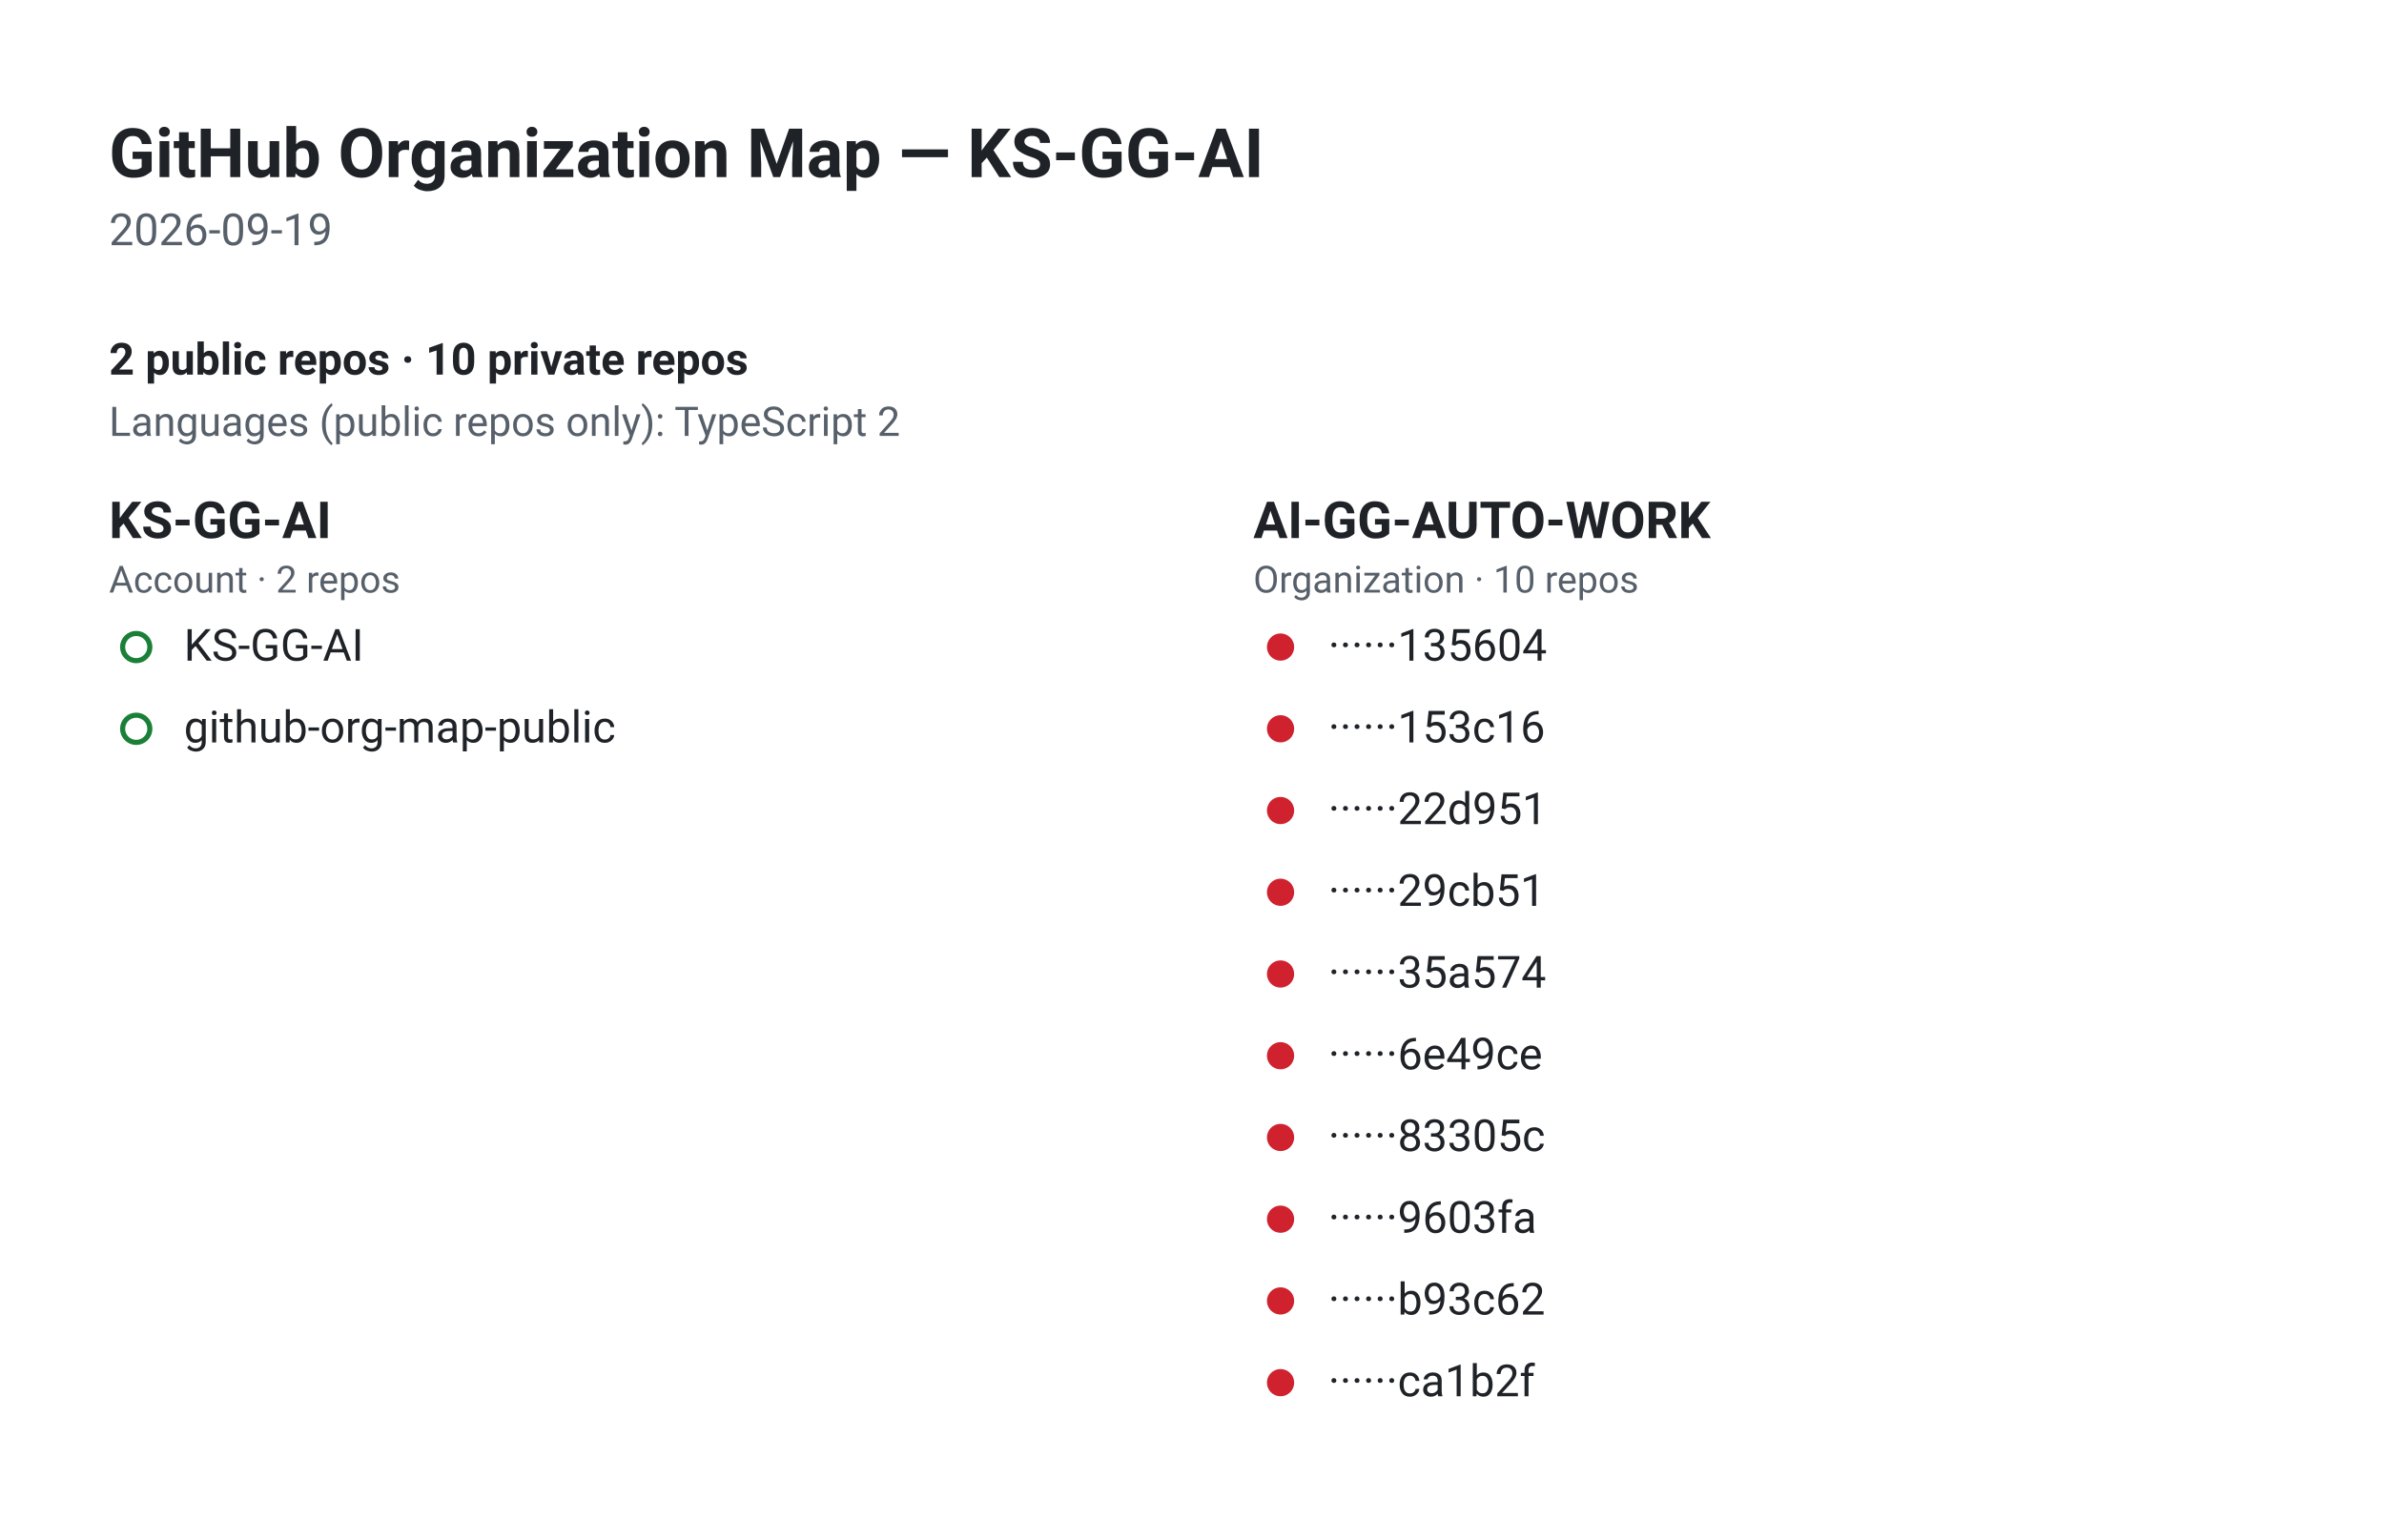
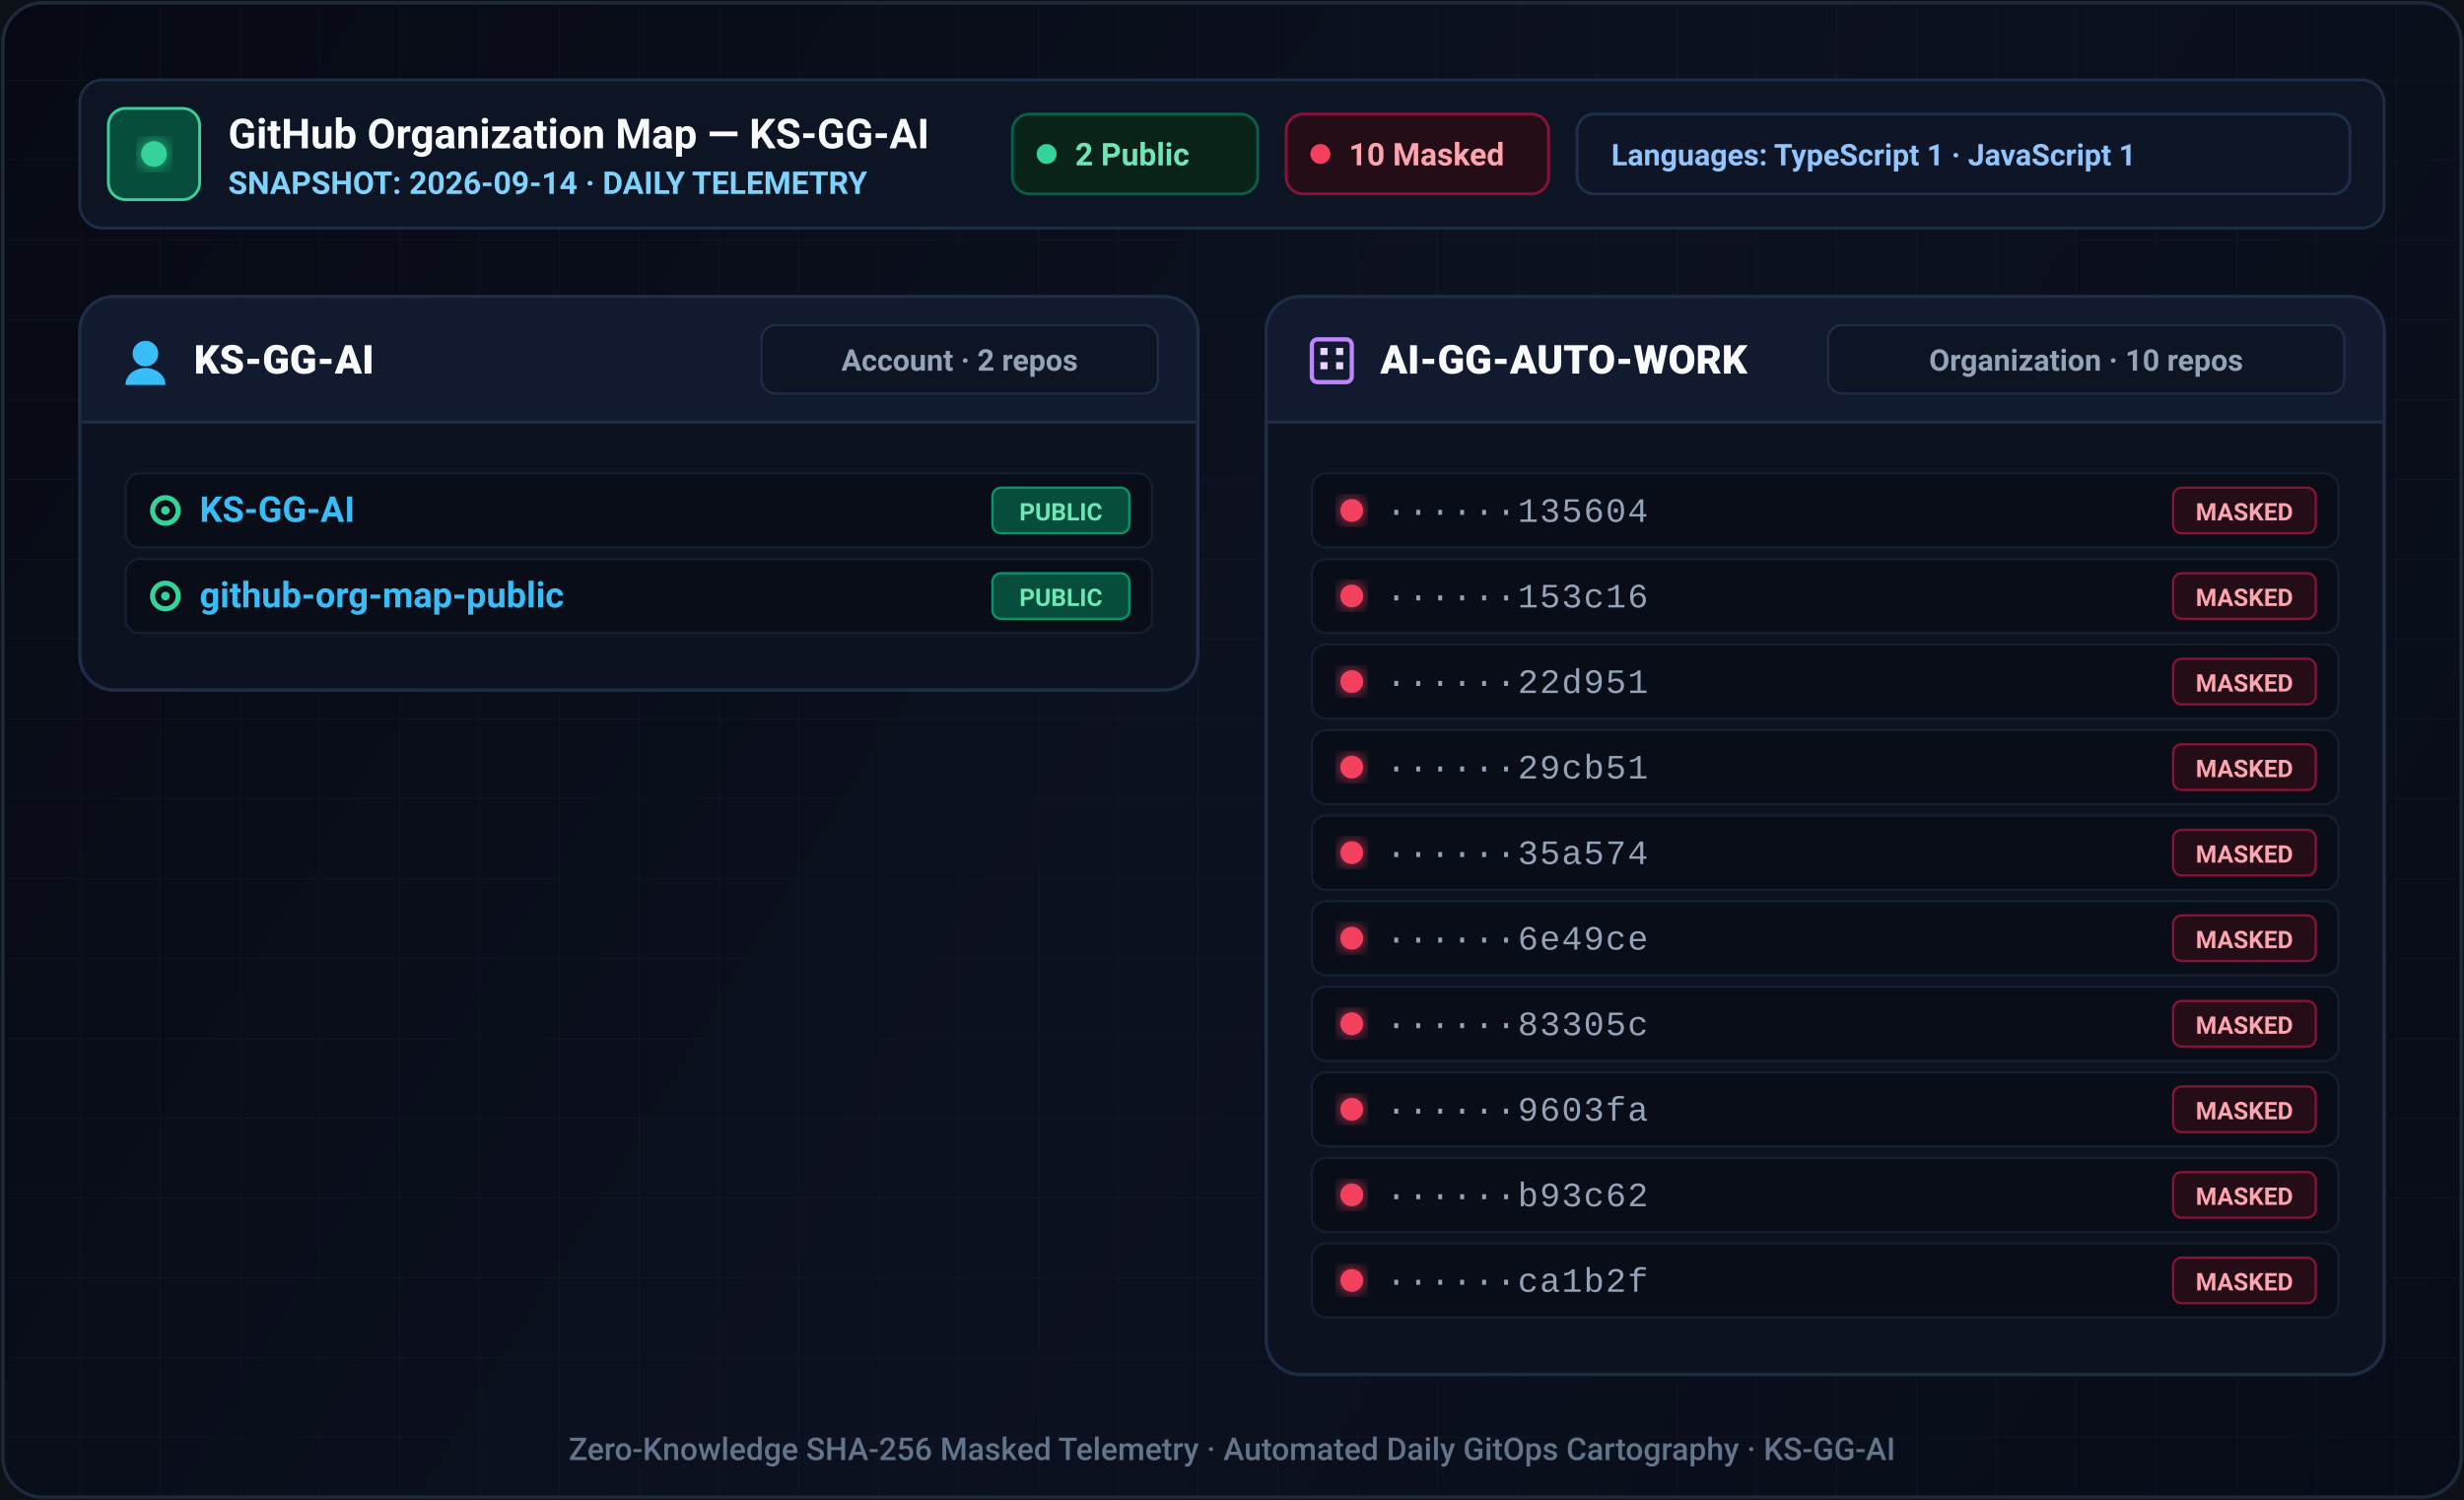
- <svg xmlns="http://www.w3.org/2000/svg" viewBox="0 0 700 452" width="700" height="452" role="img" aria-label="GitHub organization map for KS-GG-AI on 2026-09-19">
-   <style>
-     text { font-family: -apple-system, BlinkMacSystemFont, "Segoe UI", Roboto, Helvetica, Arial, sans-serif; }
-     .om-title { fill: #1f2328; font-size: 20px; font-weight: 600; }
-     .om-date { fill: #57606a; font-size: 13px; }
-     .om-group-title { fill: #1f2328; font-size: 15px; font-weight: 600; }
-     .om-group-meta { fill: #57606a; font-size: 11px; }
-     .om-repo-name { fill: #1f2328; font-size: 13px; }
-     .om-repo-muted { fill: #8c959f; font-size: 13px; }
-     .om-dot-private { fill: #cf222e; stroke: none; }
-     .om-dot-public { fill: none; stroke: #1a7f37; stroke-width: 1.5; }
-     .om-empty { fill: #8c959f; font-style: italic; font-size: 12px; }
-     .om-summary-counts { fill: #1f2328; font-size: 13px; font-weight: 600; }
-     .om-summary-lang { fill: #57606a; font-size: 12px; }
- 
-     @media (prefers-color-scheme: dark) {
-       .om-title { fill: #e6edf3; }
-       .om-date { fill: #8b949e; }
-       .om-group-title { fill: #e6edf3; }
-       .om-group-meta { fill: #8b949e; }
-       .om-repo-name { fill: #e6edf3; }
-       .om-repo-muted { fill: #6e7681; }
-       .om-dot-private { fill: #f85149; }
-       .om-dot-public { stroke: #3fb950; }
-       .om-empty { fill: #6e7681; }
-       .om-summary-counts { fill: #e6edf3; }
-       .om-summary-lang { fill: #8b949e; }
-     }
- </style>
-   <text x="32" y="52" class="om-title">GitHub Organization Map — KS-GG-AI</text>
-   <text x="32" y="72" class="om-date">2026-09-19</text>
-   <text x="32" y="110" class="om-summary-counts">2 public repos · 10 private repos</text>
-   <text x="32" y="128" class="om-summary-lang">Languages (public repos only): TypeScript 2</text>
-   <g>
-     <text x="32" y="158" class="om-group-title">KS-GG-AI</text>
-     <text x="32" y="174" class="om-group-meta">Account · 2 repos</text>
-     <circle cx="40" cy="190" r="4" class="om-dot-public" />
-     <text x="54" y="194" class="om-repo-name">KS-GG-AI</text>
-     <circle cx="40" cy="214" r="4" class="om-dot-public" />
-     <text x="54" y="218" class="om-repo-name">github-org-map-public</text>
+ <svg xmlns="http://www.w3.org/2000/svg" viewBox="0 0 864 526" width="864" height="526" role="img" aria-label="GitHub organization map for KS-GG-AI on 2026-09-14">
+   <defs>
+     <linearGradient id="canvas-bg" x1="0" y1="0" x2="864" y2="526" gradientUnits="userSpaceOnUse">
+       <stop offset="0%" stop-color="#070a14" />
+       <stop offset="50%" stop-color="#0c1120" />
+       <stop offset="100%" stop-color="#080c18" />
+     </linearGradient>
+     <pattern id="ui-grid" width="28" height="28" patternUnits="userSpaceOnUse">
+       <path d="M 28 0 L 0 0 0 28" fill="none" stroke="#1e293b" stroke-width="0.6" stroke-opacity="0.25" />
+     </pattern>
+     <filter id="badge-glow" x="-20%" y="-20%" width="140%" height="140%">
+       <feGaussianBlur stdDeviation="3" result="blur" />
+       <feMerge>
+         <feMergeNode in="blur" />
+         <feMergeNode in="SourceGraphic" />
+       </feMerge>
+     </filter>
+   </defs>
+   <rect width="864" height="526" fill="#0d1117" />
+   <rect x="1" y="1" width="862" height="524" rx="14" fill="url(#canvas-bg)" stroke="#1e293b" stroke-width="1.2" />
+   <rect x="1" y="1" width="862" height="524" rx="14" fill="url(#ui-grid)" />
+   <g transform="translate(28, 28)">
+     <rect width="808" height="52" rx="8" fill="#0d1424" stroke="#1e2c45" stroke-width="1" />
+     <rect x="10" y="10" width="32" height="32" rx="6" fill="#064e3b" stroke="#34d399" stroke-width="1" />
+     <circle cx="26" cy="26" r="4.5" fill="#34d399" filter="url(#badge-glow)" />
+     <text x="52" y="24" fill="#f8fafc" font-family="-apple-system, BlinkMacSystemFont, 'Segoe UI', Roboto, Helvetica, Arial, sans-serif" font-size="14.5" font-weight="700">GitHub Organization Map — KS-GG-AI</text>
+     <text x="52" y="40" fill="#7dd3fc" font-family="-apple-system, BlinkMacSystemFont, 'Segoe UI', Roboto, Helvetica, Arial, sans-serif" font-size="11" font-weight="600">SNAPSHOT: 2026-09-14 · DAILY TELEMETRY</text>
+     <g transform="translate(327, 12)">
+       <rect width="86" height="28" rx="6" fill="#092319" stroke="#065f46" stroke-width="1" />
+       <circle cx="12" cy="14" r="3.5" fill="#34d399" />
+       <text x="22" y="18" fill="#6ee7b7" font-family="-apple-system, BlinkMacSystemFont, 'Segoe UI', Roboto, Helvetica, Arial, sans-serif" font-size="11" font-weight="700">2 Public</text>
+     </g>
+     <g transform="translate(423, 12)">
+       <rect width="92" height="28" rx="6" fill="#240d16" stroke="#881337" stroke-width="1" />
+       <circle cx="12" cy="14" r="3.5" fill="#f43f5e" />
+       <text x="22" y="18" fill="#fda4af" font-family="-apple-system, BlinkMacSystemFont, 'Segoe UI', Roboto, Helvetica, Arial, sans-serif" font-size="11" font-weight="700">10 Masked</text>
+     </g>
+     <g transform="translate(525, 12)">
+       <rect width="271" height="28" rx="6" fill="#0d1527" stroke="#1d2f4d" stroke-width="1" />
+       <text x="12" y="18" fill="#93c5fd" font-family="-apple-system, BlinkMacSystemFont, 'Segoe UI', Roboto, Helvetica, Arial, sans-serif" font-size="10.5" font-weight="600">Languages: TypeScript 1 · JavaScript 1</text>
+     </g>
  </g>
  <g>
-     <text x="368" y="158" class="om-group-title">AI-GG-AUTO-WORK</text>
-     <text x="368" y="174" class="om-group-meta">Organization · 10 repos</text>
-     <circle cx="376" cy="190" r="4" class="om-dot-private" />
-     <text x="390" y="194" class="om-repo-name">······135604</text>
-     <circle cx="376" cy="214" r="4" class="om-dot-private" />
-     <text x="390" y="218" class="om-repo-name">······153c16</text>
-     <circle cx="376" cy="238" r="4" class="om-dot-private" />
-     <text x="390" y="242" class="om-repo-name">······22d951</text>
-     <circle cx="376" cy="262" r="4" class="om-dot-private" />
-     <text x="390" y="266" class="om-repo-name">······29cb51</text>
-     <circle cx="376" cy="286" r="4" class="om-dot-private" />
-     <text x="390" y="290" class="om-repo-name">······35a574</text>
-     <circle cx="376" cy="310" r="4" class="om-dot-private" />
-     <text x="390" y="314" class="om-repo-name">······6e49ce</text>
-     <circle cx="376" cy="334" r="4" class="om-dot-private" />
-     <text x="390" y="338" class="om-repo-name">······83305c</text>
-     <circle cx="376" cy="358" r="4" class="om-dot-private" />
-     <text x="390" y="362" class="om-repo-name">······9603fa</text>
-     <circle cx="376" cy="382" r="4" class="om-dot-private" />
-     <text x="390" y="386" class="om-repo-name">······b93c62</text>
-     <circle cx="376" cy="406" r="4" class="om-dot-private" />
-     <text x="390" y="410" class="om-repo-name">······ca1b2f</text>
+     <rect x="28" y="104" width="392" height="138" rx="12" fill="#0c1220" stroke="#1e2c45" stroke-width="1.2" />
+     <path d="M 28 116 C 28 109.37 33.37 104 40 104 L 408 104 C 414.63 104 420 109.37 420 116 L 420 148 L 28 148 Z" fill="#111a2e" stroke="#1e2c45" stroke-width="1" />
+     <line x1="28" y1="148" x2="420" y2="148" stroke="#1e2c45" stroke-width="1" />
+     <g transform="translate(42, 118)">
+       <circle cx="9" cy="6" r="4.5" fill="#38bdf8" />
+       <path d="M 2 17 C 2 13 6 11 9 11 C 12 11 16 13 16 17 Z" fill="#38bdf8" />
+     </g>
+     <text x="68" y="131" fill="#f8fafc" font-family="-apple-system, BlinkMacSystemFont, 'Segoe UI', Roboto, Helvetica, Arial, sans-serif" font-size="14" font-weight="800">KS-GG-AI</text>
+     <rect x="267" y="114" width="139" height="24" rx="5" fill="#0d1424" stroke="#1e2c45" stroke-width="0.8" />
+     <text x="336.5" y="130" fill="#94a3b8" font-family="-apple-system, BlinkMacSystemFont, 'Segoe UI', Roboto, Helvetica, Arial, sans-serif" font-size="10.5" font-weight="600" text-anchor="middle">Account · 2 repos</text>
+     <rect x="44" y="166" width="360" height="26" rx="5" fill="#080d18" stroke="#151f33" stroke-width="0.8" />
+     <circle cx="58" cy="179" r="4.5" fill="none" stroke="#34d399" stroke-width="1.8" />
+     <circle cx="58" cy="179" r="1.5" fill="#34d399" />
+     <text x="70" y="183" fill="#38bdf8" font-family="-apple-system, BlinkMacSystemFont, 'Segoe UI', Roboto, Helvetica, Arial, sans-serif" font-size="12.5" font-weight="600">KS-GG-AI</text>
+     <rect x="348" y="171" width="48" height="16" rx="3" fill="#064e3b" stroke="#059669" stroke-width="0.8" />
+     <text x="372" y="182.5" fill="#6ee7b7" font-family="-apple-system, BlinkMacSystemFont, 'Segoe UI', Roboto, Helvetica, Arial, sans-serif" font-size="8.5" font-weight="700" text-anchor="middle">PUBLIC</text>
+     <rect x="44" y="196" width="360" height="26" rx="5" fill="#080d18" stroke="#151f33" stroke-width="0.8" />
+     <circle cx="58" cy="209" r="4.5" fill="none" stroke="#34d399" stroke-width="1.8" />
+     <circle cx="58" cy="209" r="1.5" fill="#34d399" />
+     <text x="70" y="213" fill="#38bdf8" font-family="-apple-system, BlinkMacSystemFont, 'Segoe UI', Roboto, Helvetica, Arial, sans-serif" font-size="12.5" font-weight="600">github-org-map-public</text>
+     <rect x="348" y="201" width="48" height="16" rx="3" fill="#064e3b" stroke="#059669" stroke-width="0.8" />
+     <text x="372" y="212.5" fill="#6ee7b7" font-family="-apple-system, BlinkMacSystemFont, 'Segoe UI', Roboto, Helvetica, Arial, sans-serif" font-size="8.5" font-weight="700" text-anchor="middle">PUBLIC</text>
  </g>
+   <g>
+     <rect x="444" y="104" width="392" height="378" rx="12" fill="#0c1220" stroke="#1e2c45" stroke-width="1.2" />
+     <path d="M 444 116 C 444 109.37 449.37 104 456 104 L 824 104 C 830.63 104 836 109.37 836 116 L 836 148 L 444 148 Z" fill="#111a2e" stroke="#1e2c45" stroke-width="1" />
+     <line x1="444" y1="148" x2="836" y2="148" stroke="#1e2c45" stroke-width="1" />
+     <g transform="translate(458, 117)">
+       <rect x="2" y="2" width="14" height="15" rx="2" fill="none" stroke="#c084fc" stroke-width="1.5" />
+       <rect x="5" y="5" width="2.5" height="2.5" fill="#e9d5ff" />
+       <rect x="10.5" y="5" width="2.5" height="2.5" fill="#e9d5ff" />
+       <rect x="5" y="10" width="2.5" height="2.5" fill="#e9d5ff" />
+       <rect x="10.5" y="10" width="2.5" height="2.5" fill="#e9d5ff" />
+     </g>
+     <text x="484" y="131" fill="#f8fafc" font-family="-apple-system, BlinkMacSystemFont, 'Segoe UI', Roboto, Helvetica, Arial, sans-serif" font-size="14" font-weight="800">AI-GG-AUTO-WORK</text>
+     <rect x="641" y="114" width="181" height="24" rx="5" fill="#0d1424" stroke="#1e2c45" stroke-width="0.8" />
+     <text x="731.5" y="130" fill="#94a3b8" font-family="-apple-system, BlinkMacSystemFont, 'Segoe UI', Roboto, Helvetica, Arial, sans-serif" font-size="10.5" font-weight="600" text-anchor="middle">Organization · 10 repos</text>
+     <rect x="460" y="166" width="360" height="26" rx="5" fill="#080d18" stroke="#151f33" stroke-width="0.8" />
+     <circle cx="474" cy="179" r="4" fill="#f43f5e" filter="url(#badge-glow)" />
+     <text x="486" y="183" fill="#94a3b8" font-family="ui-monospace, SFMono-Regular, 'SF Mono', Menlo, Monaco, Consolas, 'Liberation Mono', monospace" font-size="12" letter-spacing="0.5">······135604</text>
+     <rect x="762" y="171" width="50" height="16" rx="3" fill="#240d16" stroke="#881337" stroke-width="0.8" />
+     <text x="787" y="182.5" fill="#fda4af" font-family="-apple-system, BlinkMacSystemFont, 'Segoe UI', Roboto, Helvetica, Arial, sans-serif" font-size="8.5" font-weight="700" text-anchor="middle">MASKED</text>
+     <rect x="460" y="196" width="360" height="26" rx="5" fill="#080d18" stroke="#151f33" stroke-width="0.8" />
+     <circle cx="474" cy="209" r="4" fill="#f43f5e" filter="url(#badge-glow)" />
+     <text x="486" y="213" fill="#94a3b8" font-family="ui-monospace, SFMono-Regular, 'SF Mono', Menlo, Monaco, Consolas, 'Liberation Mono', monospace" font-size="12" letter-spacing="0.5">······153c16</text>
+     <rect x="762" y="201" width="50" height="16" rx="3" fill="#240d16" stroke="#881337" stroke-width="0.8" />
+     <text x="787" y="212.5" fill="#fda4af" font-family="-apple-system, BlinkMacSystemFont, 'Segoe UI', Roboto, Helvetica, Arial, sans-serif" font-size="8.5" font-weight="700" text-anchor="middle">MASKED</text>
+     <rect x="460" y="226" width="360" height="26" rx="5" fill="#080d18" stroke="#151f33" stroke-width="0.8" />
+     <circle cx="474" cy="239" r="4" fill="#f43f5e" filter="url(#badge-glow)" />
+     <text x="486" y="243" fill="#94a3b8" font-family="ui-monospace, SFMono-Regular, 'SF Mono', Menlo, Monaco, Consolas, 'Liberation Mono', monospace" font-size="12" letter-spacing="0.5">······22d951</text>
+     <rect x="762" y="231" width="50" height="16" rx="3" fill="#240d16" stroke="#881337" stroke-width="0.8" />
+     <text x="787" y="242.5" fill="#fda4af" font-family="-apple-system, BlinkMacSystemFont, 'Segoe UI', Roboto, Helvetica, Arial, sans-serif" font-size="8.5" font-weight="700" text-anchor="middle">MASKED</text>
+     <rect x="460" y="256" width="360" height="26" rx="5" fill="#080d18" stroke="#151f33" stroke-width="0.8" />
+     <circle cx="474" cy="269" r="4" fill="#f43f5e" filter="url(#badge-glow)" />
+     <text x="486" y="273" fill="#94a3b8" font-family="ui-monospace, SFMono-Regular, 'SF Mono', Menlo, Monaco, Consolas, 'Liberation Mono', monospace" font-size="12" letter-spacing="0.5">······29cb51</text>
+     <rect x="762" y="261" width="50" height="16" rx="3" fill="#240d16" stroke="#881337" stroke-width="0.8" />
+     <text x="787" y="272.5" fill="#fda4af" font-family="-apple-system, BlinkMacSystemFont, 'Segoe UI', Roboto, Helvetica, Arial, sans-serif" font-size="8.5" font-weight="700" text-anchor="middle">MASKED</text>
+     <rect x="460" y="286" width="360" height="26" rx="5" fill="#080d18" stroke="#151f33" stroke-width="0.8" />
+     <circle cx="474" cy="299" r="4" fill="#f43f5e" filter="url(#badge-glow)" />
+     <text x="486" y="303" fill="#94a3b8" font-family="ui-monospace, SFMono-Regular, 'SF Mono', Menlo, Monaco, Consolas, 'Liberation Mono', monospace" font-size="12" letter-spacing="0.5">······35a574</text>
+     <rect x="762" y="291" width="50" height="16" rx="3" fill="#240d16" stroke="#881337" stroke-width="0.8" />
+     <text x="787" y="302.5" fill="#fda4af" font-family="-apple-system, BlinkMacSystemFont, 'Segoe UI', Roboto, Helvetica, Arial, sans-serif" font-size="8.5" font-weight="700" text-anchor="middle">MASKED</text>
+     <rect x="460" y="316" width="360" height="26" rx="5" fill="#080d18" stroke="#151f33" stroke-width="0.8" />
+     <circle cx="474" cy="329" r="4" fill="#f43f5e" filter="url(#badge-glow)" />
+     <text x="486" y="333" fill="#94a3b8" font-family="ui-monospace, SFMono-Regular, 'SF Mono', Menlo, Monaco, Consolas, 'Liberation Mono', monospace" font-size="12" letter-spacing="0.5">······6e49ce</text>
+     <rect x="762" y="321" width="50" height="16" rx="3" fill="#240d16" stroke="#881337" stroke-width="0.8" />
+     <text x="787" y="332.5" fill="#fda4af" font-family="-apple-system, BlinkMacSystemFont, 'Segoe UI', Roboto, Helvetica, Arial, sans-serif" font-size="8.5" font-weight="700" text-anchor="middle">MASKED</text>
+     <rect x="460" y="346" width="360" height="26" rx="5" fill="#080d18" stroke="#151f33" stroke-width="0.8" />
+     <circle cx="474" cy="359" r="4" fill="#f43f5e" filter="url(#badge-glow)" />
+     <text x="486" y="363" fill="#94a3b8" font-family="ui-monospace, SFMono-Regular, 'SF Mono', Menlo, Monaco, Consolas, 'Liberation Mono', monospace" font-size="12" letter-spacing="0.5">······83305c</text>
+     <rect x="762" y="351" width="50" height="16" rx="3" fill="#240d16" stroke="#881337" stroke-width="0.8" />
+     <text x="787" y="362.5" fill="#fda4af" font-family="-apple-system, BlinkMacSystemFont, 'Segoe UI', Roboto, Helvetica, Arial, sans-serif" font-size="8.5" font-weight="700" text-anchor="middle">MASKED</text>
+     <rect x="460" y="376" width="360" height="26" rx="5" fill="#080d18" stroke="#151f33" stroke-width="0.8" />
+     <circle cx="474" cy="389" r="4" fill="#f43f5e" filter="url(#badge-glow)" />
+     <text x="486" y="393" fill="#94a3b8" font-family="ui-monospace, SFMono-Regular, 'SF Mono', Menlo, Monaco, Consolas, 'Liberation Mono', monospace" font-size="12" letter-spacing="0.5">······9603fa</text>
+     <rect x="762" y="381" width="50" height="16" rx="3" fill="#240d16" stroke="#881337" stroke-width="0.8" />
+     <text x="787" y="392.5" fill="#fda4af" font-family="-apple-system, BlinkMacSystemFont, 'Segoe UI', Roboto, Helvetica, Arial, sans-serif" font-size="8.5" font-weight="700" text-anchor="middle">MASKED</text>
+     <rect x="460" y="406" width="360" height="26" rx="5" fill="#080d18" stroke="#151f33" stroke-width="0.8" />
+     <circle cx="474" cy="419" r="4" fill="#f43f5e" filter="url(#badge-glow)" />
+     <text x="486" y="423" fill="#94a3b8" font-family="ui-monospace, SFMono-Regular, 'SF Mono', Menlo, Monaco, Consolas, 'Liberation Mono', monospace" font-size="12" letter-spacing="0.5">······b93c62</text>
+     <rect x="762" y="411" width="50" height="16" rx="3" fill="#240d16" stroke="#881337" stroke-width="0.8" />
+     <text x="787" y="422.5" fill="#fda4af" font-family="-apple-system, BlinkMacSystemFont, 'Segoe UI', Roboto, Helvetica, Arial, sans-serif" font-size="8.5" font-weight="700" text-anchor="middle">MASKED</text>
+     <rect x="460" y="436" width="360" height="26" rx="5" fill="#080d18" stroke="#151f33" stroke-width="0.8" />
+     <circle cx="474" cy="449" r="4" fill="#f43f5e" filter="url(#badge-glow)" />
+     <text x="486" y="453" fill="#94a3b8" font-family="ui-monospace, SFMono-Regular, 'SF Mono', Menlo, Monaco, Consolas, 'Liberation Mono', monospace" font-size="12" letter-spacing="0.5">······ca1b2f</text>
+     <rect x="762" y="441" width="50" height="16" rx="3" fill="#240d16" stroke="#881337" stroke-width="0.8" />
+     <text x="787" y="452.5" fill="#fda4af" font-family="-apple-system, BlinkMacSystemFont, 'Segoe UI', Roboto, Helvetica, Arial, sans-serif" font-size="8.5" font-weight="700" text-anchor="middle">MASKED</text>
+   </g>
+   <text x="432" y="512" fill="#64748b" font-family="-apple-system, BlinkMacSystemFont, 'Segoe UI', Roboto, Helvetica, Arial, sans-serif" font-size="11" font-weight="500" text-anchor="middle">
+     Zero-Knowledge SHA-256 Masked Telemetry · Automated Daily GitOps Cartography · KS-GG-AI
+   </text>
</svg>
